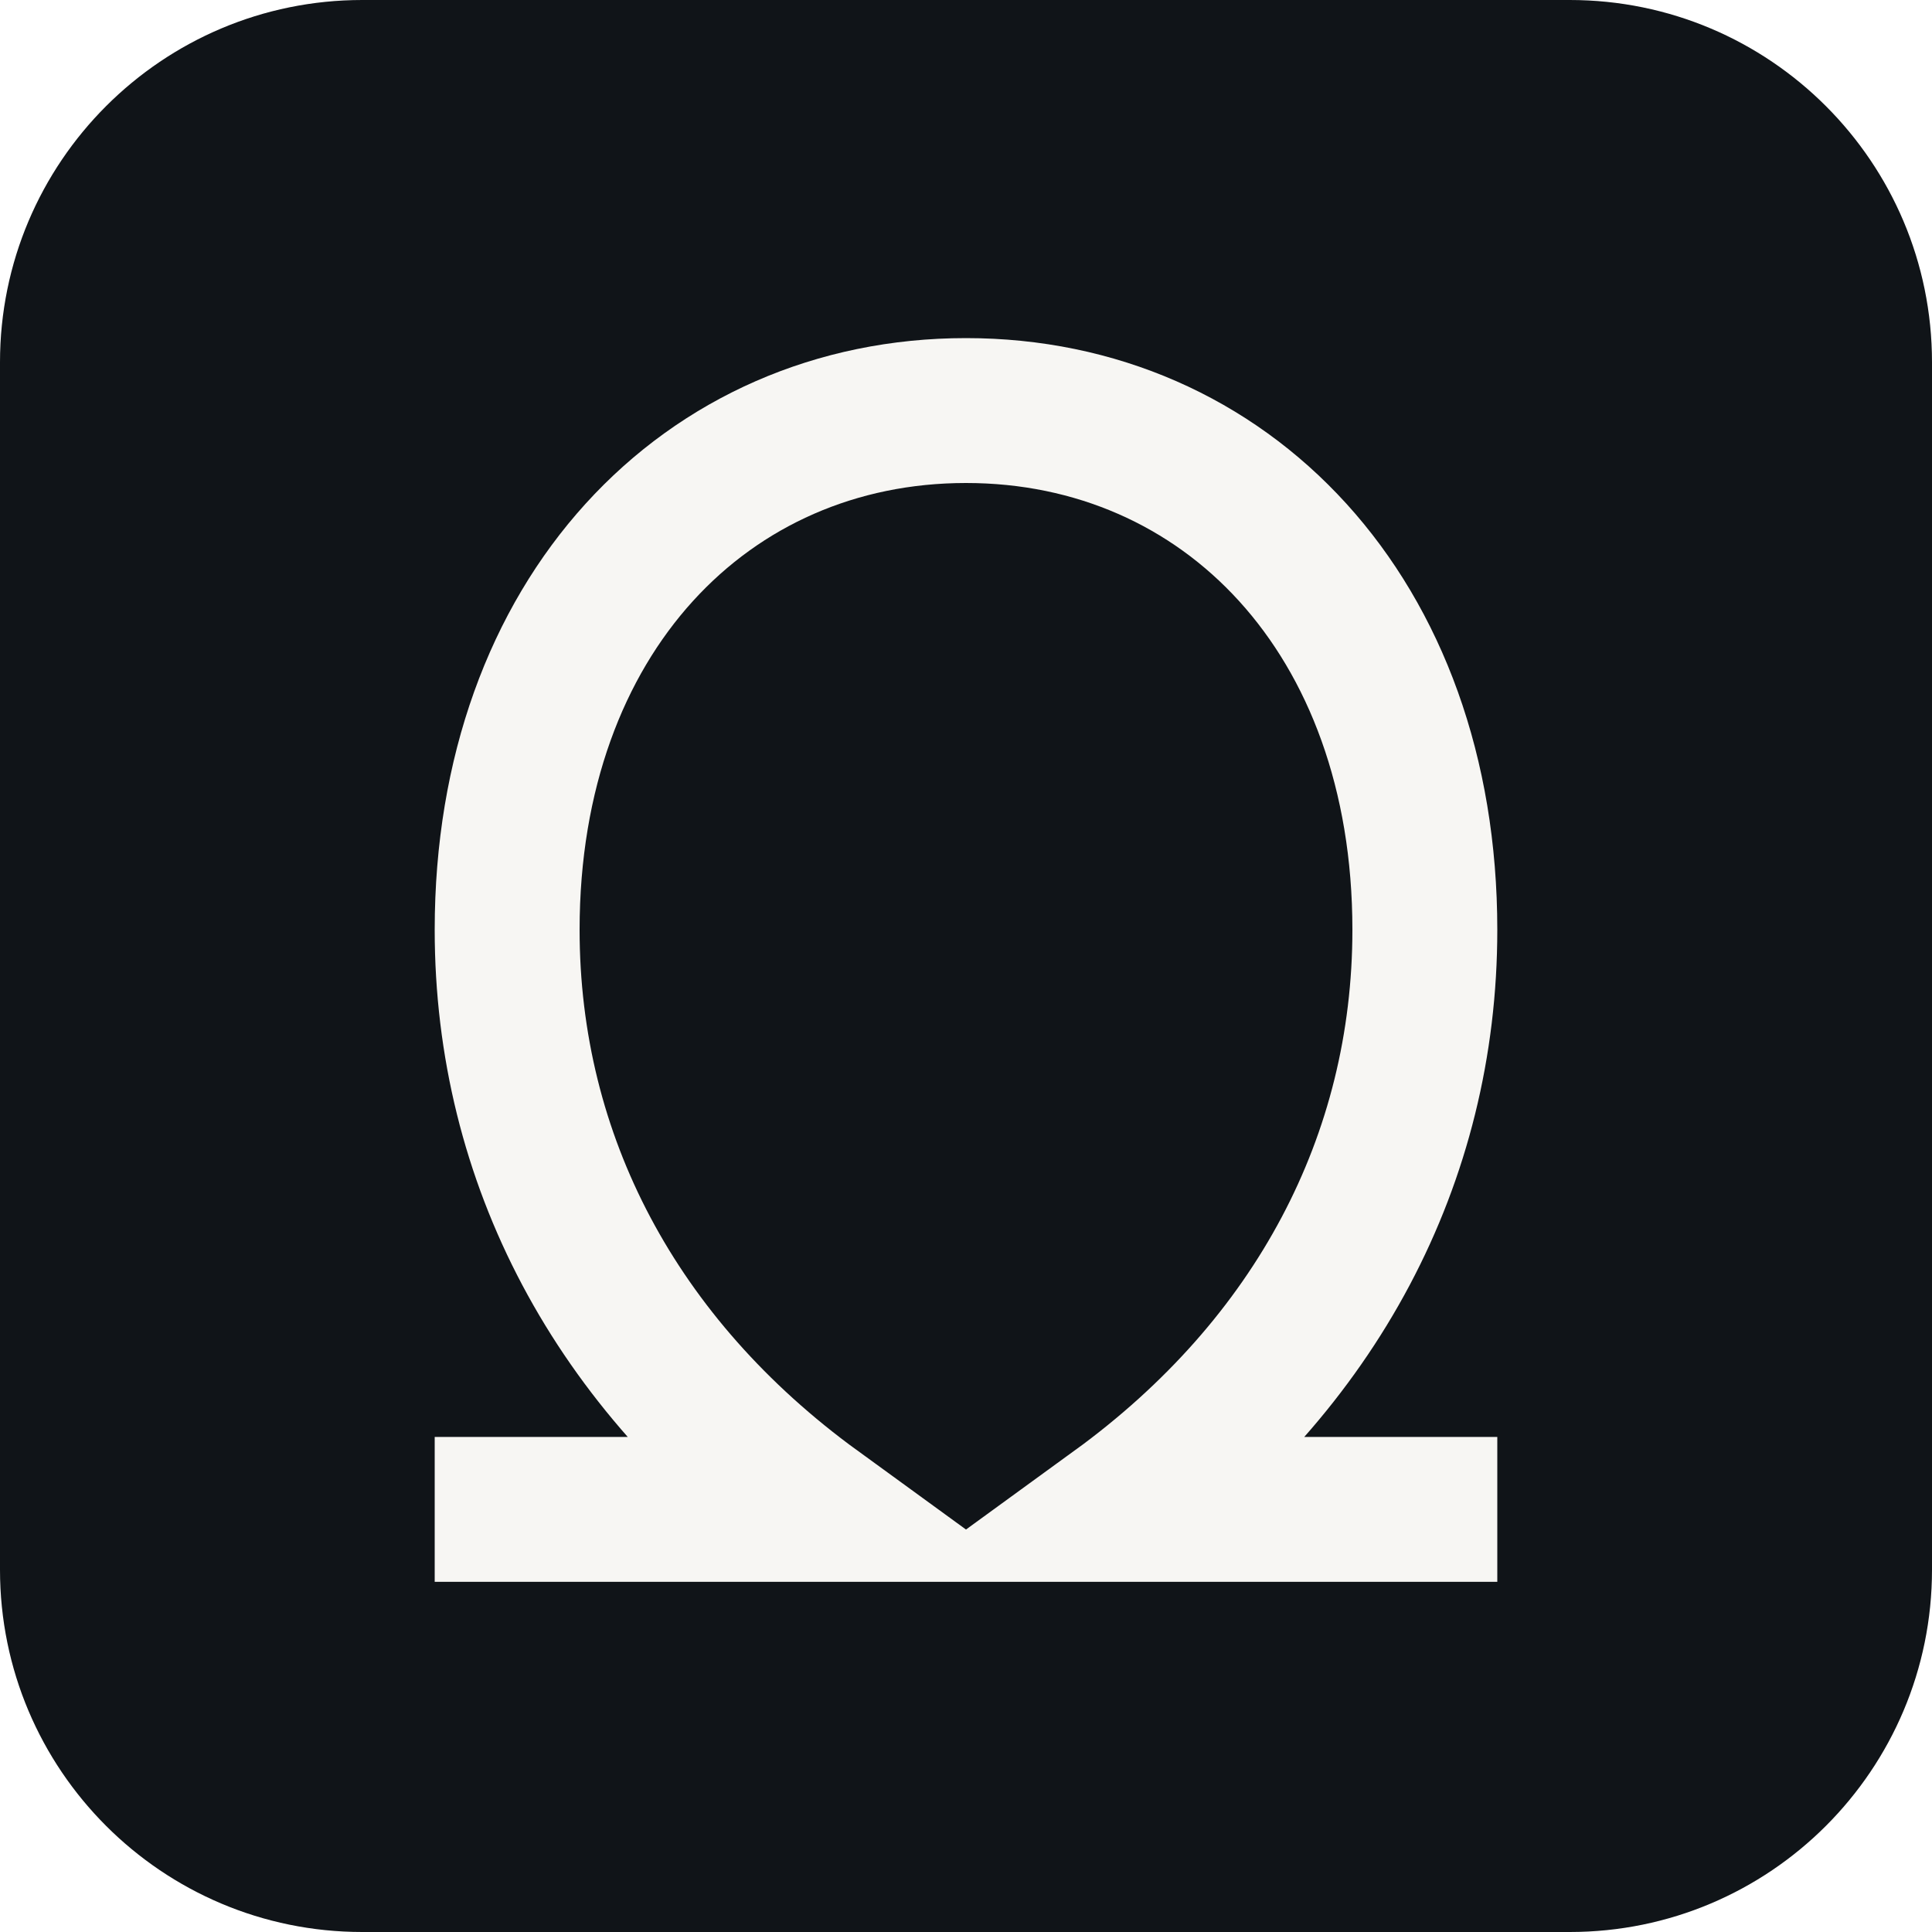
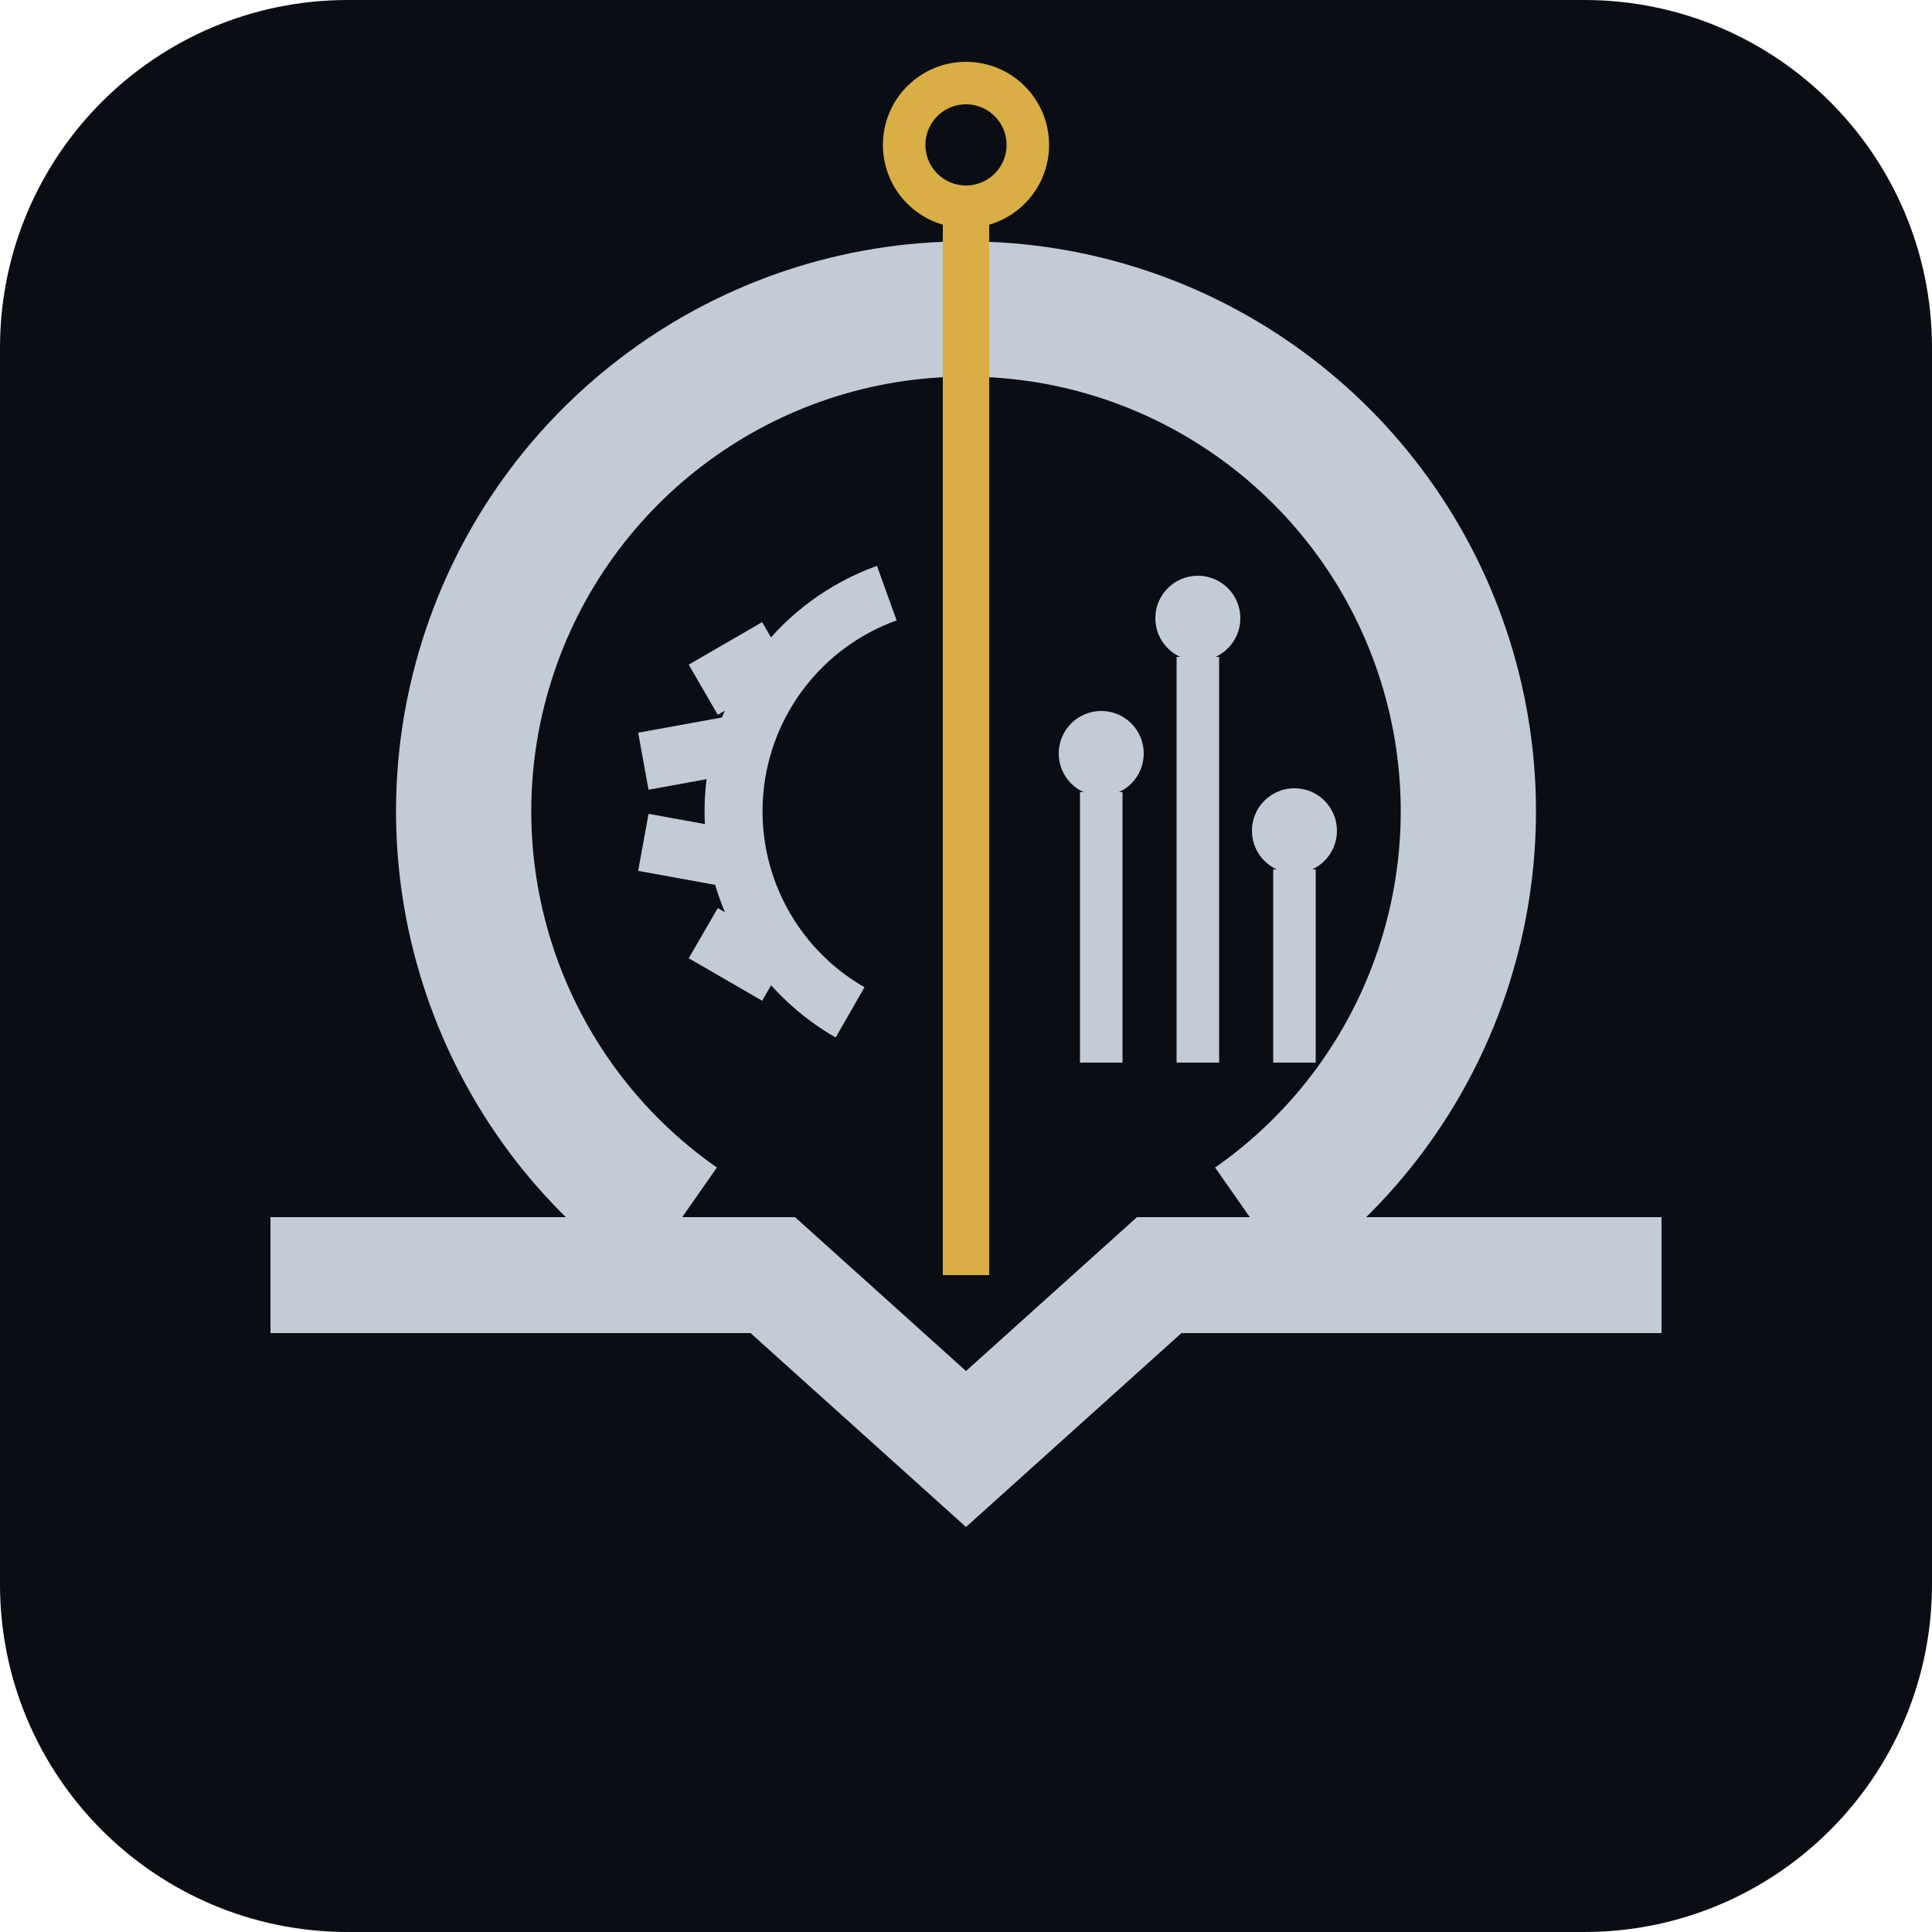
- <svg xmlns="http://www.w3.org/2000/svg" viewBox="0 0 32 32" width="32" height="32">
-   <rect width="32" height="32" rx="6" fill="#101418" />
-   <path d="M8.4 25h5.1C10.2 22.6 8.4 19.2 8.4 15.4 8.4 10.2 11.7 6.8 16 6.8s7.6 3.4 7.6 8.6c0 3.8-1.8 7.2-5.1 9.6h5.1" fill="none" stroke="#f7f6f3" stroke-width="2.4" stroke-linecap="square" />
+ <svg xmlns="http://www.w3.org/2000/svg" viewBox="0 0 100 100" width="100" height="100">
+   <rect width="100" height="100" rx="18" fill="#0a0e14" />
+   <path d="M35.1 63.3 A26 26 0 1 1 64.9 63.3" fill="none" stroke="#c3ccd6" stroke-width="7" />
+   <path d="M14 66 H40 L50 75 L60 66 H86" fill="none" stroke="#c3ccd6" stroke-width="6" stroke-linejoin="miter" />
+   <g fill="none" stroke="#c3ccd6" stroke-width="3">
+     <path d="M44 52.4 A12 12 0 0 1 45.9 30.7" />
+     <path d="M40.2 50.5 36.4 48.3M37.7 44.4 33.3 43.6M37.7 38.6 33.3 39.4M40.2 33.5 36.4 35.7" />
+   </g>
+   <g fill="none" stroke="#c3ccd6" stroke-width="2.2">
+     <path d="M57 55 V41M62 55 V34M67 55 V45" />
+   </g>
+   <g fill="#c3ccd6">
+     <circle cx="57" cy="39" r="2.2" />
+     <circle cx="62" cy="32" r="2.2" />
+     <circle cx="67" cy="43" r="2.2" />
+   </g>
+   <path d="M50 10 V66" fill="none" stroke="#d9ae45" stroke-width="2.4" />
+   <circle cx="50" cy="7.5" r="3.2" fill="none" stroke="#d9ae45" stroke-width="2.2" />
</svg>
